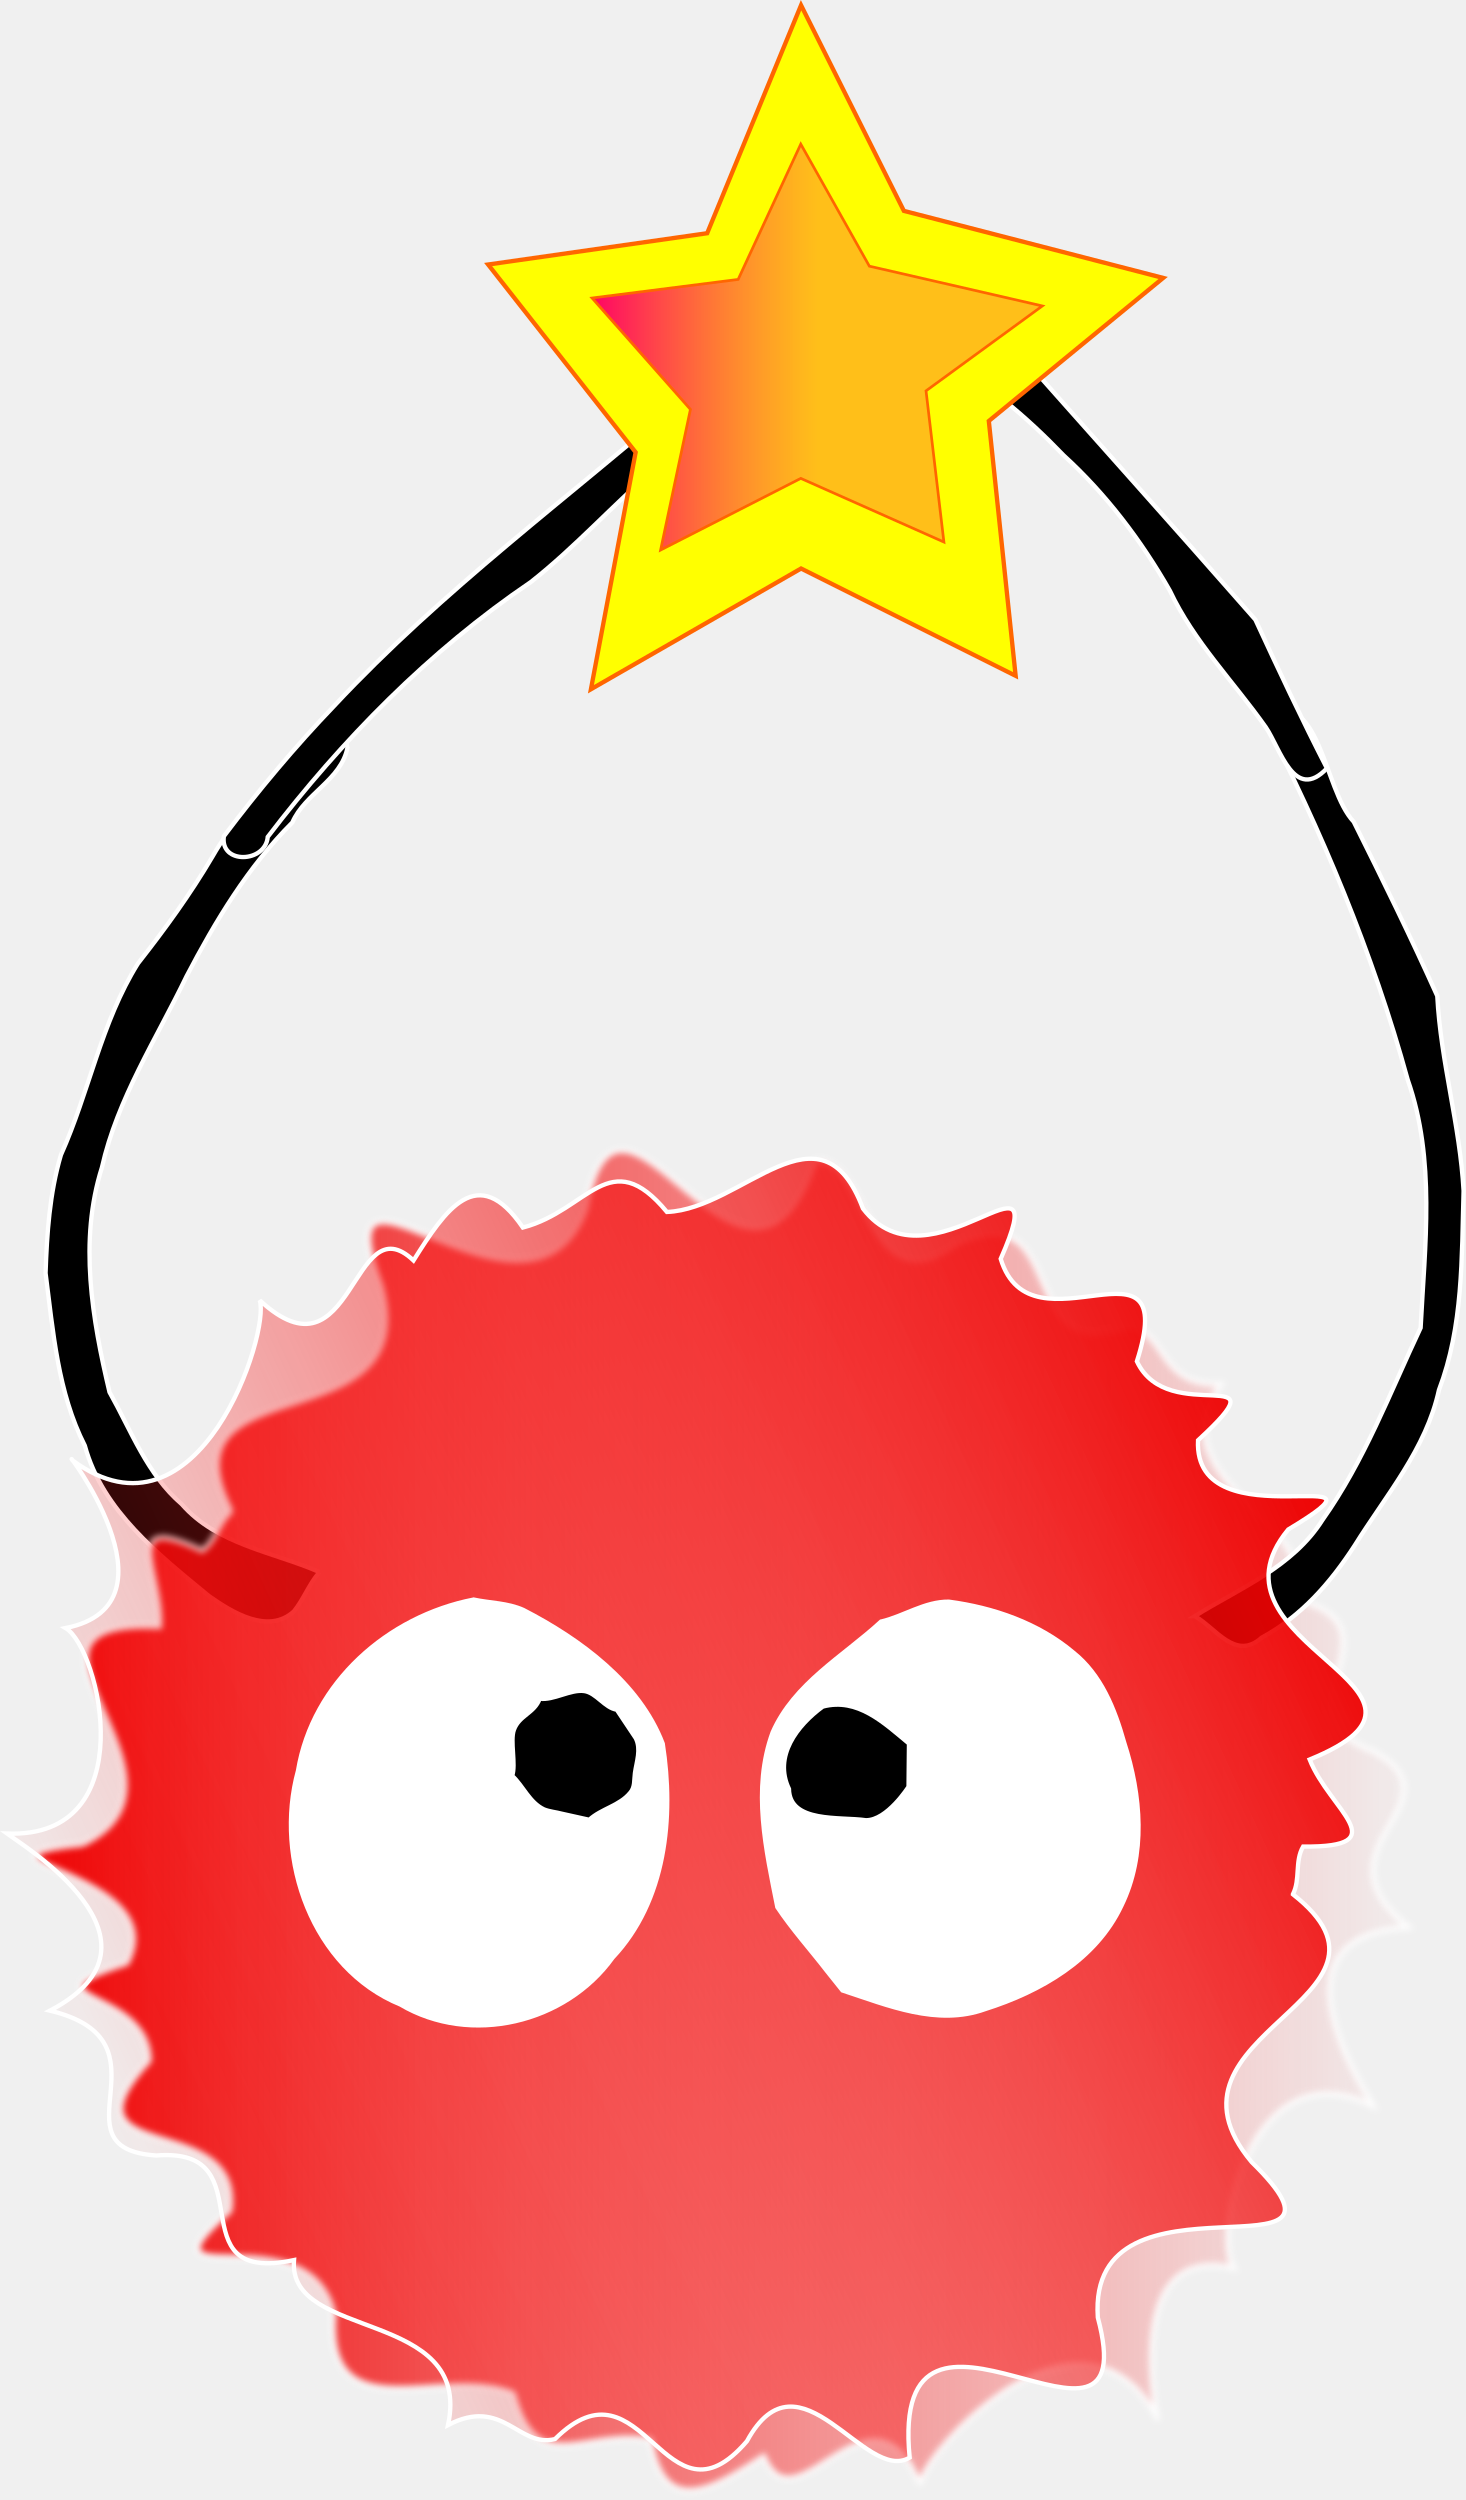
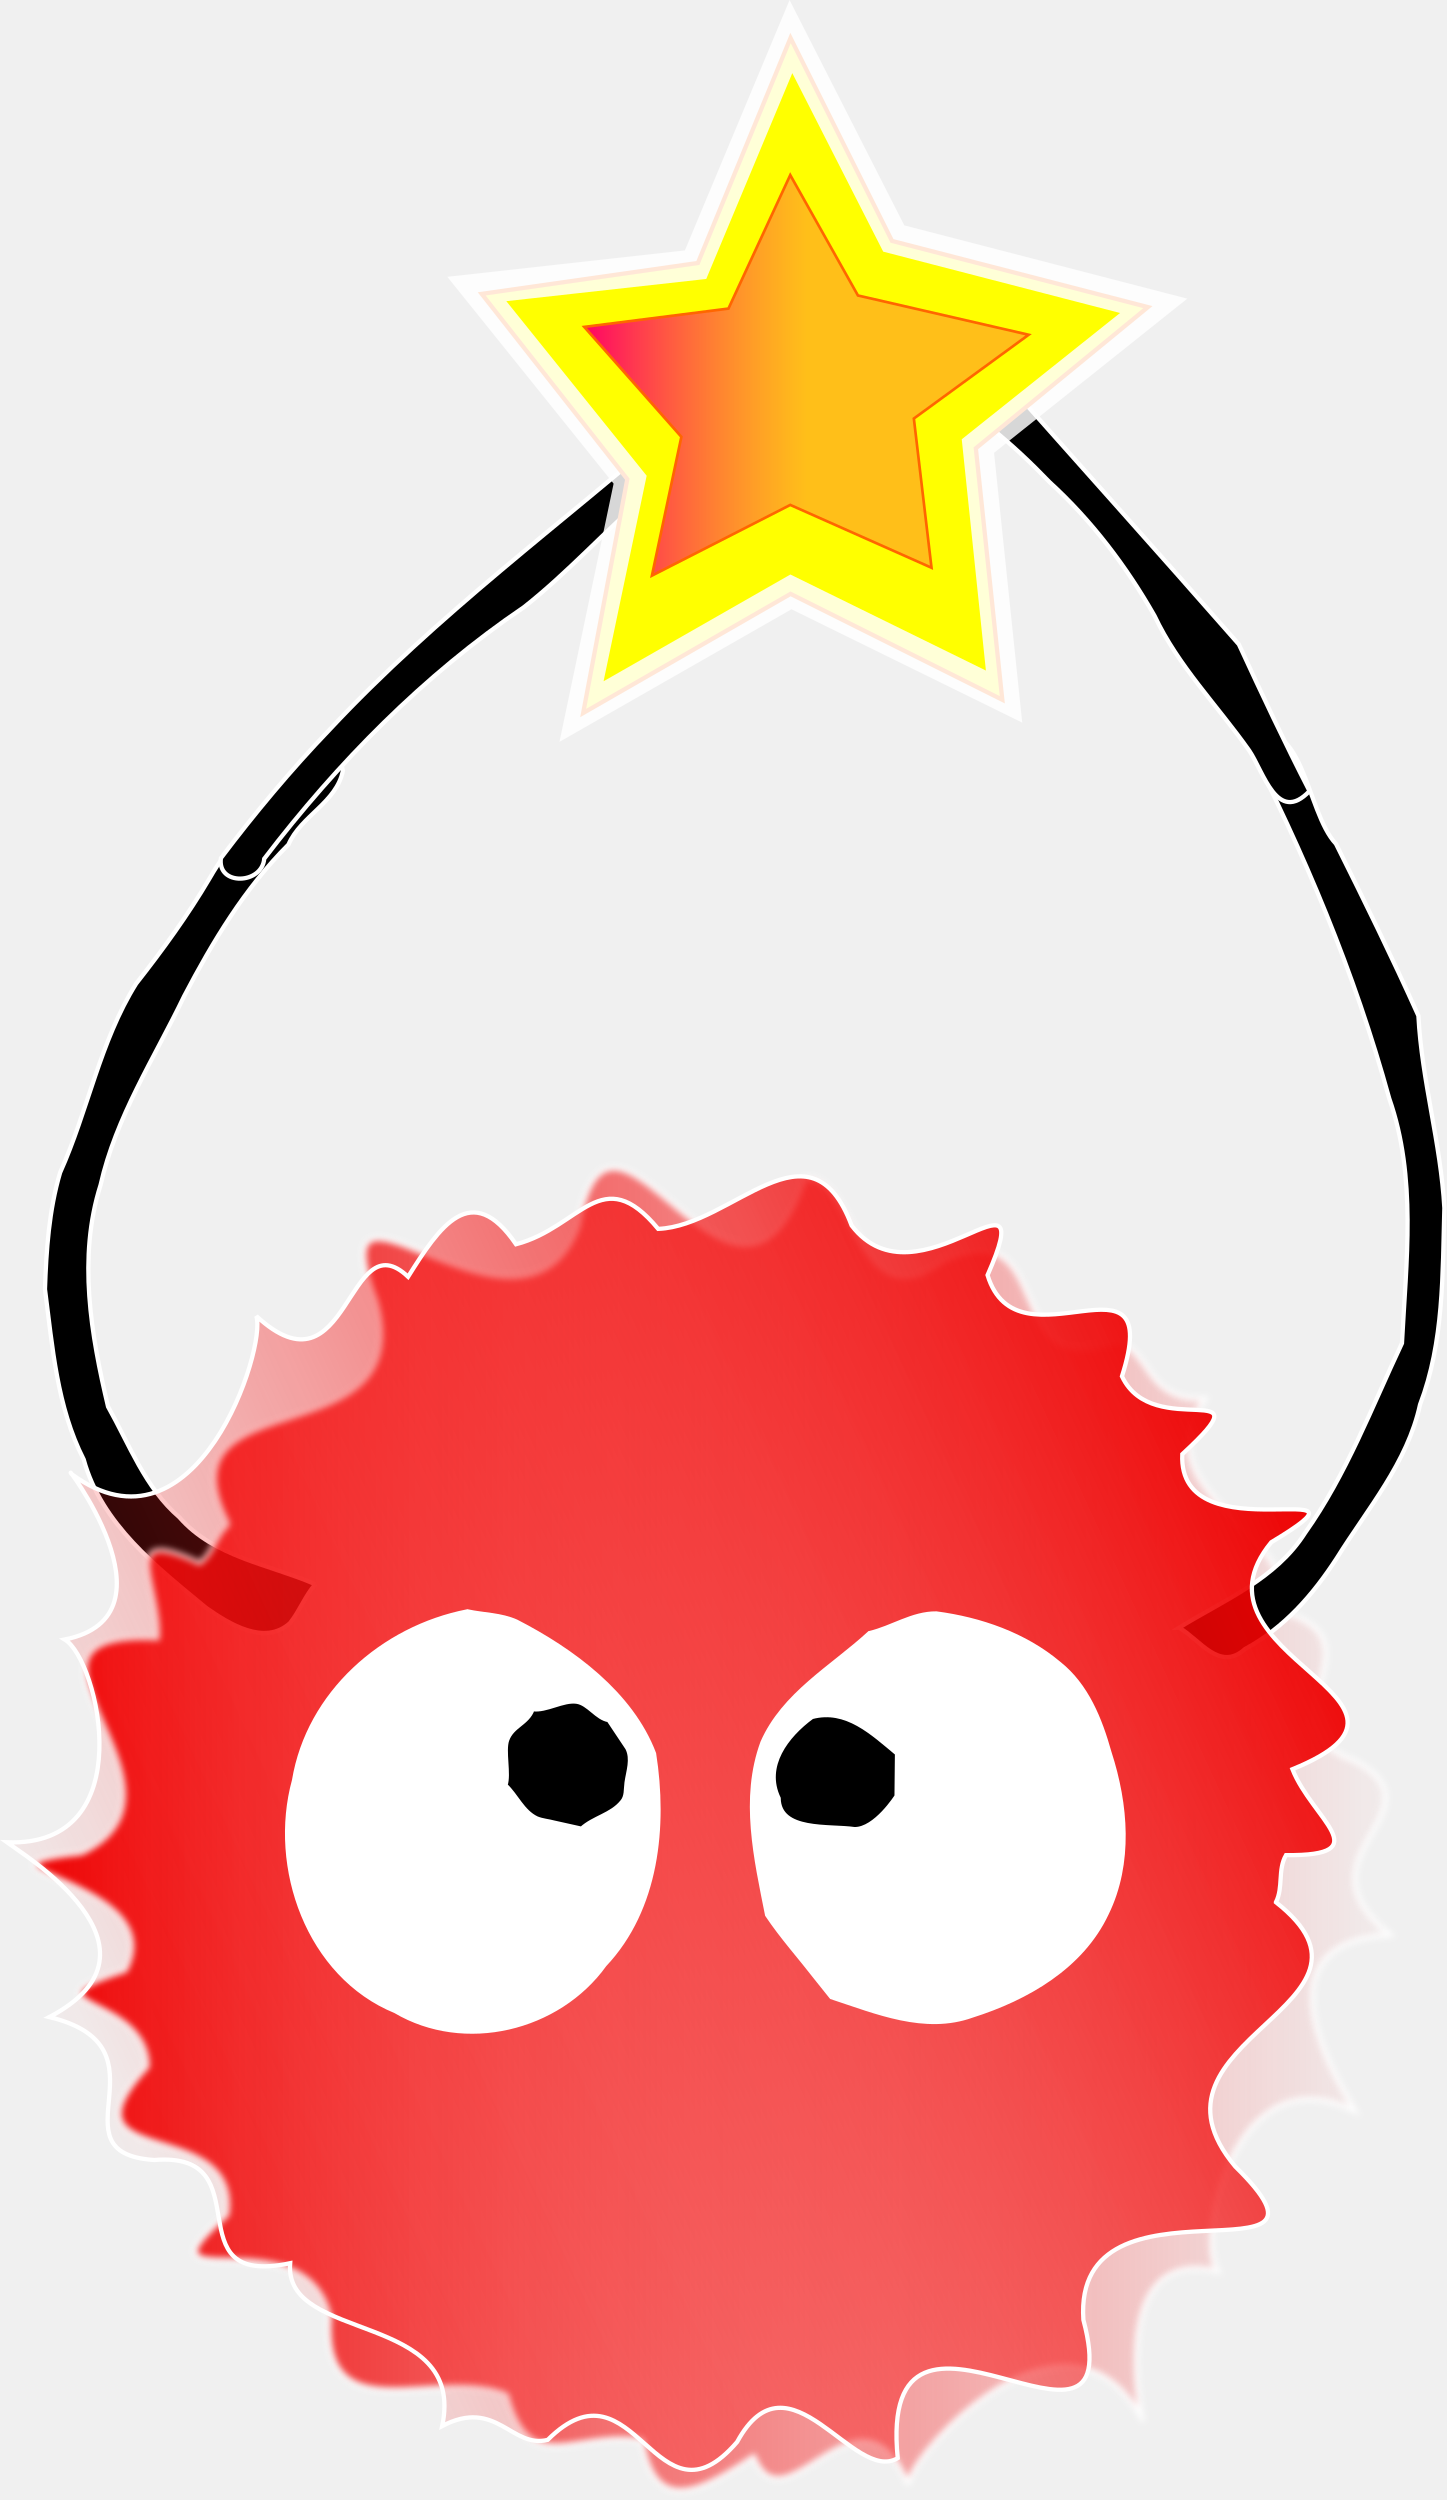
- <svg xmlns="http://www.w3.org/2000/svg" xmlns:xlink="http://www.w3.org/1999/xlink" version="1.1" id="svg1" width="338.006" height="576.513" viewBox="0 0 338.006 576.513">
+ <svg xmlns="http://www.w3.org/2000/svg" xmlns:xlink="http://www.w3.org/1999/xlink" version="1.1" id="svg1" width="94.112" height="162.657" viewBox="0 0 94.112 162.657">
  <defs id="defs1">
    <linearGradient id="linearGradient10">
      <stop style="stop-color:#ff0066;stop-opacity:1;" offset="0" id="stop10" />
      <stop style="stop-color:#ff3f4c;stop-opacity:0.749;" offset="0.25" id="stop13" />
      <stop style="stop-color:#ff7f33;stop-opacity:0.498;" offset="0.5" id="stop12" />
    </linearGradient>
    <linearGradient id="linearGradient2">
      <stop style="stop-color:#ed0000;stop-opacity:1;" offset="0" id="stop2" />
      <stop style="stop-color:#ff2a2a;stop-opacity:0;" offset="1" id="stop3" />
    </linearGradient>
    <linearGradient xlink:href="#linearGradient2" id="linearGradient3" x1="320.924" y1="536.755" x2="648.506" y2="536.755" gradientUnits="userSpaceOnUse" />
    <linearGradient xlink:href="#linearGradient2" id="linearGradient3-6" x1="320.924" y1="536.755" x2="648.506" y2="536.755" gradientUnits="userSpaceOnUse" gradientTransform="rotate(155.1964,483.3869,536.9614)" />
    <filter style="color-interpolation-filters:sRGB" id="filter3" x="-0.007" y="-0.008" width="1.017" height="1.015">
      <feGaussianBlur stdDeviation="0.766" id="feGaussianBlur3" />
    </filter>
    <linearGradient xlink:href="#linearGradient10" id="linearGradient11" x1="453.229" y1="197.331" x2="558.44" y2="197.331" gradientUnits="userSpaceOnUse" />
  </defs>
-   <g id="layer3" transform="translate(-317.3343,-117.3505)">
+   <g id="layer3" transform="matrix(0.2784339,0,0,0.2784339,-88.35662,-30.53863)">
    <path style="fill:#000000;fill-opacity:1;stroke:#ffffff" d="m 391.01,479.876 c -10.799,-4.689 -23.636,-6.321 -31.773,-15.665 -7.968,-6.817 -11.643,-16.926 -16.655,-25.831 -3.991,-16.855 -7.114,-34.879 -1.747,-51.798 3.571,-15.883 12.561,-29.642 19.535,-44.137 6.654,-12.713 14.158,-25.218 24.375,-35.419 2.889,-6.714 11.263,-9.827 12.72,-17.272 -2.428,-11.229 -11.412,-0.405 -14.246,4.729 -6.35,6.128 -12.461,12.646 -16.907,20.441 -5.084,8.642 -10.978,16.74 -17.16,24.603 -8.489,13.576 -11.249,29.676 -17.766,44.151 -2.611,8.808 -3.236,18.163 -3.542,27.257 1.754,13.49 2.79,27.472 9.051,39.787 4.13,15.115 17.091,25.157 28.622,34.675 5.334,3.752 13.646,8.942 19.582,3.554 2.275,-2.822 3.49,-6.296 5.912,-9.076 z" id="path5" />
    <path style="display:inline;mix-blend-mode:normal;fill:url(#linearGradient3);stroke:#ffffff;filter:url(#filter3)" d="m 370.698,465.911 c -17.737,-34.683 44.702,-14.523 34.542,-52.06 -14.876,-39.363 33.972,17.029 47.237,-17.645 7.541,-43.256 36.627,35.782 52.941,-11.133 11.957,-1.243 12.082,34.321 32.477,19.174 26.549,-12.127 12.862,28.887 39.982,19.01 8.543,1.591 6.735,14.005 21.025,13.278 -16.536,22.065 25.589,33.142 16.289,49.441 27.908,6.338 -5.644,26.261 18.707,35.211 21.78,11.853 -15.429,21.876 8.239,40.607 -34.268,1.747 -9.911,37.877 -8.1,41.243 -28.266,-14.432 -37.376,29.725 -32.18,37.331 -27.663,-6.676 -16.735,39.466 -17.666,34.422 -17.529,-31.774 -53.905,7.802 -54.674,15.407 -11.317,-27.3 -28.751,11.736 -36.046,-6.538 -11.569,7.537 -23.008,14.567 -26.084,-3.689 -15.403,-2.756 -26.354,9.344 -31.662,-10.673 -16.053,-6.683 -43.392,9.415 -41.361,-18.245 -5.524,-24.841 -48.045,-2.591 -23.968,-23.856 3.292,-23.883 -41.376,-9.768 -18.59,-34.638 -0.109,-17.177 -31.679,-13.885 -5.163,-22.435 11.202,-21.513 -43.491,-23.799 -10.248,-27.4 31.017,-14.957 -24.993,-52.2 17.766,-50.219 0.703,-12.497 -9.928,-26.921 9.79,-17.594 3.235,-2.288 3.674,-6.569 6.749,-9 z" id="path1" />
    <path style="display:inline;fill:#000000;fill-opacity:1;stroke:#ffffff" d="m 592.862,490.032 c 10.47,-6.477 22.584,-11.302 29.457,-22.182 9.613,-13.561 15.555,-29.325 22.619,-44.289 0.978,-19.076 3.495,-38.745 -2.966,-57.179 -8.07,-29.329 -19.9,-57.566 -33.875,-84.55 14.046,-6.263 14.242,17.467 21.411,25.023 6.636,13.288 13.178,26.627 19.267,40.176 0.779,15.151 5.26,29.896 6.066,44.941 -0.44,15.463 -0.076,31.222 -5.678,45.917 -2.95,13.572 -12.236,24.298 -19.425,35.841 -5.637,8.692 -12.334,16.34 -21.455,21.267 -6.018,5.43 -10.533,-2.19 -15.419,-4.965 z" id="path3" />
    <path style="fill:#000000;fill-opacity:1;stroke:#ffffff" d="m 533.195,199.313 c 5.289,-1.631 11.171,-11.037 16.197,-3.808 19.12,21.597 38.419,43.049 57.435,64.745 5.311,11.516 10.715,22.992 16.504,34.277 -7.538,7.932 -10.717,-4.484 -14.092,-9.467 -7.393,-10.492 -16.605,-19.748 -22.119,-31.487 -6.587,-11.564 -14.678,-22.244 -24.524,-31.229 -8.678,-9.035 -18.254,-17.193 -29.401,-23.031 z" id="right-hand" />
    <path style="fill:#000000;fill-opacity:1;stroke:#ffffff" d="m 476.067,208.2 c -27.415,23.733 -56.805,45.339 -81.644,71.909 -9.106,9.48 -17.572,19.627 -25.463,30.091 -0.93,6.568 9.609,6.165 10.118,0.142 17.164,-22.459 37.25,-42.902 60.709,-58.799 10.262,-8.088 19.009,-17.887 28.891,-26.388 3.625,-2.763 11.918,-3.94 10.077,-10.009 -1.038,-2.251 -1.77,-4.642 -2.689,-6.946 z" id="left-hand" />
    <path style="display:inline;fill:url(#linearGradient3-6);stroke:#ffffff" d="m 615.487,554.183 c 30.651,24.042 -34.486,31.936 -9.516,61.748 30.017,29.492 -37.982,-1.206 -35.477,35.833 11.301,42.429 -48.259,-17.115 -43.387,32.315 -10.332,6.145 -25.365,-26.086 -37.524,-3.781 -19.012,22.146 -23.794,-20.827 -44.269,-0.483 -8.422,2.14 -11.989,-9.888 -24.656,-3.233 5.755,-26.967 -37.132,-19.35 -35.527,-38.047 -27.992,5.954 -5.894,-26.206 -31.753,-24.115 -24.743,-1.622 4.828,-26.331 -24.514,-33.405 30.374,-15.962 -6.893,-38.54 -9.949,-40.836 31.713,1.243 21.458,-42.662 13.55,-47.387 27.912,-5.544 -1.365,-42.846 1.596,-38.658 29.242,21.489 45.659,-29.696 43.167,-36.922 21.726,20.034 21.176,-22.714 35.464,-9.187 7.34,-11.695 14.775,-22.875 25.225,-7.594 15.138,-3.96 20.003,-19.538 33.218,-3.594 17.376,-0.667 35.44,-26.75 45.2,-0.79 15.435,20.232 44.7,-17.803 31.765,11.601 7.031,23.061 41.657,-8.491 31.406,23.644 7.305,15.547 34.581,-0.686 14.099,18.199 -1.144,24.228 49.463,3.359 20.798,20.573 -21.881,26.589 44.586,36.9 4.94,53.039 4.604,11.639 20.306,20.273 -1.505,20.078 -1.977,3.434 -0.579,7.504 -2.351,11 z" id="path1-7" />
    <path style="display:inline;fill:#ffffff;fill-opacity:1;stroke:#ffffff" d="m 520.5,491.301 c -8.736,8.033 -20.028,14.228 -24.993,25.553 -4.797,13.069 -1.526,27.135 1.086,40.294 3.469,5.197 7.702,9.88 11.525,14.841 1.165,1.457 2.331,2.913 3.496,4.37 10.466,3.43 21.862,8.288 32.889,4.302 12.709,-4.023 25.552,-11.323 31.438,-23.854 5.727,-11.73 4.562,-25.492 0.645,-37.584 -2.177,-7.756 -5.313,-15.705 -11.825,-20.856 -8.024,-6.743 -18.357,-10.301 -28.632,-11.659 -5.579,-0.059 -10.344,3.359 -15.628,4.593 z" id="path7" />
    <path style="display:inline;fill:#ffffff;fill-opacity:1;stroke:#ffffff" d="m 426.556,486.223 c -19.803,3.861 -37.112,19.112 -40.498,39.465 -5.572,20.347 3.307,45.608 23.66,53.936 16.146,9.549 38.07,4.267 48.898,-10.839 12.302,-13.043 14.195,-32.393 11.548,-49.33 -5.34,-14.059 -19.116,-24.14 -32.156,-30.846 -3.648,-1.639 -7.636,-1.566 -11.45,-2.387 z" id="path8" />
    <path style="fill:#000000;fill-opacity:1;stroke:#ffffff" d="m 441.79,509.075 c -1.204,3.371 -4.747,3.818 -5.951,7.189 -0.912,2.554 0.515,8.031 -0.397,10.585 2.591,2.429 3.972,6.145 7.31,7.743 1.326,0.546 2.781,0.634 4.159,1.012 2.101,0.467 4.203,0.934 6.304,1.401 2.814,-2.587 7.014,-3.222 9.465,-6.256 1.114,-1.263 0.854,-2.977 1.071,-4.51 0.368,-2.646 1.47,-5.491 0.191,-8.054 -1.46,-2.19 -2.92,-4.38 -4.38,-6.57 -2.752,-0.393 -4.724,-3.905 -7.476,-4.298 -3.173,-0.453 -7.125,2.212 -10.297,1.759 z" id="left-eye" />
    <path style="fill:#000000;fill-opacity:1;stroke:#ffffff" d="m 526.848,529.387 0.1,-9.961 c -5.799,-4.81 -11.836,-10.643 -19.87,-8.529 -5.929,4.348 -11.409,11.417 -7.807,18.991 0.143,7.925 11.818,6.353 17.74,7.218 4.909,0.074 9.838,-7.719 9.838,-7.719 z" id="right-eye" />
    <path style="fill:#ffff00;fill-opacity:1;stroke:#ff6600;stroke-opacity:1" d="m 480.412,171.134 21.649,-52.577 23.711,47.423 59.794,15.464 -40.206,32.99 6.186,58.763 -49.485,-24.742 -48.454,27.835 10.309,-54.639 -34.021,-43.299 z" id="star-1" />
    <path style="fill:url(#linearGradient11);stroke:#ff6600;stroke-width:0.629;stroke-opacity:1" d="m 487.555,181.787 14.441,-31.198 15.817,28.14 39.886,9.176 -26.82,19.576 4.126,34.869 -33.009,-14.682 -32.321,16.517 6.877,-32.422 -22.694,-25.693 z" id="star-2" />
  </g>
+   <path style="fill:none;stroke:#ffffff;stroke-width:2;stroke-dasharray:none;stroke-opacity:0.842" d="M 45.255,17.221 51.46,2.379 58.151,15.518 75.061,19.897 63.625,29.021 65.328,45.323 51.46,38.51 37.835,46.296 40.998,31.211 31.022,18.802 Z" id="path4" />
</svg>
